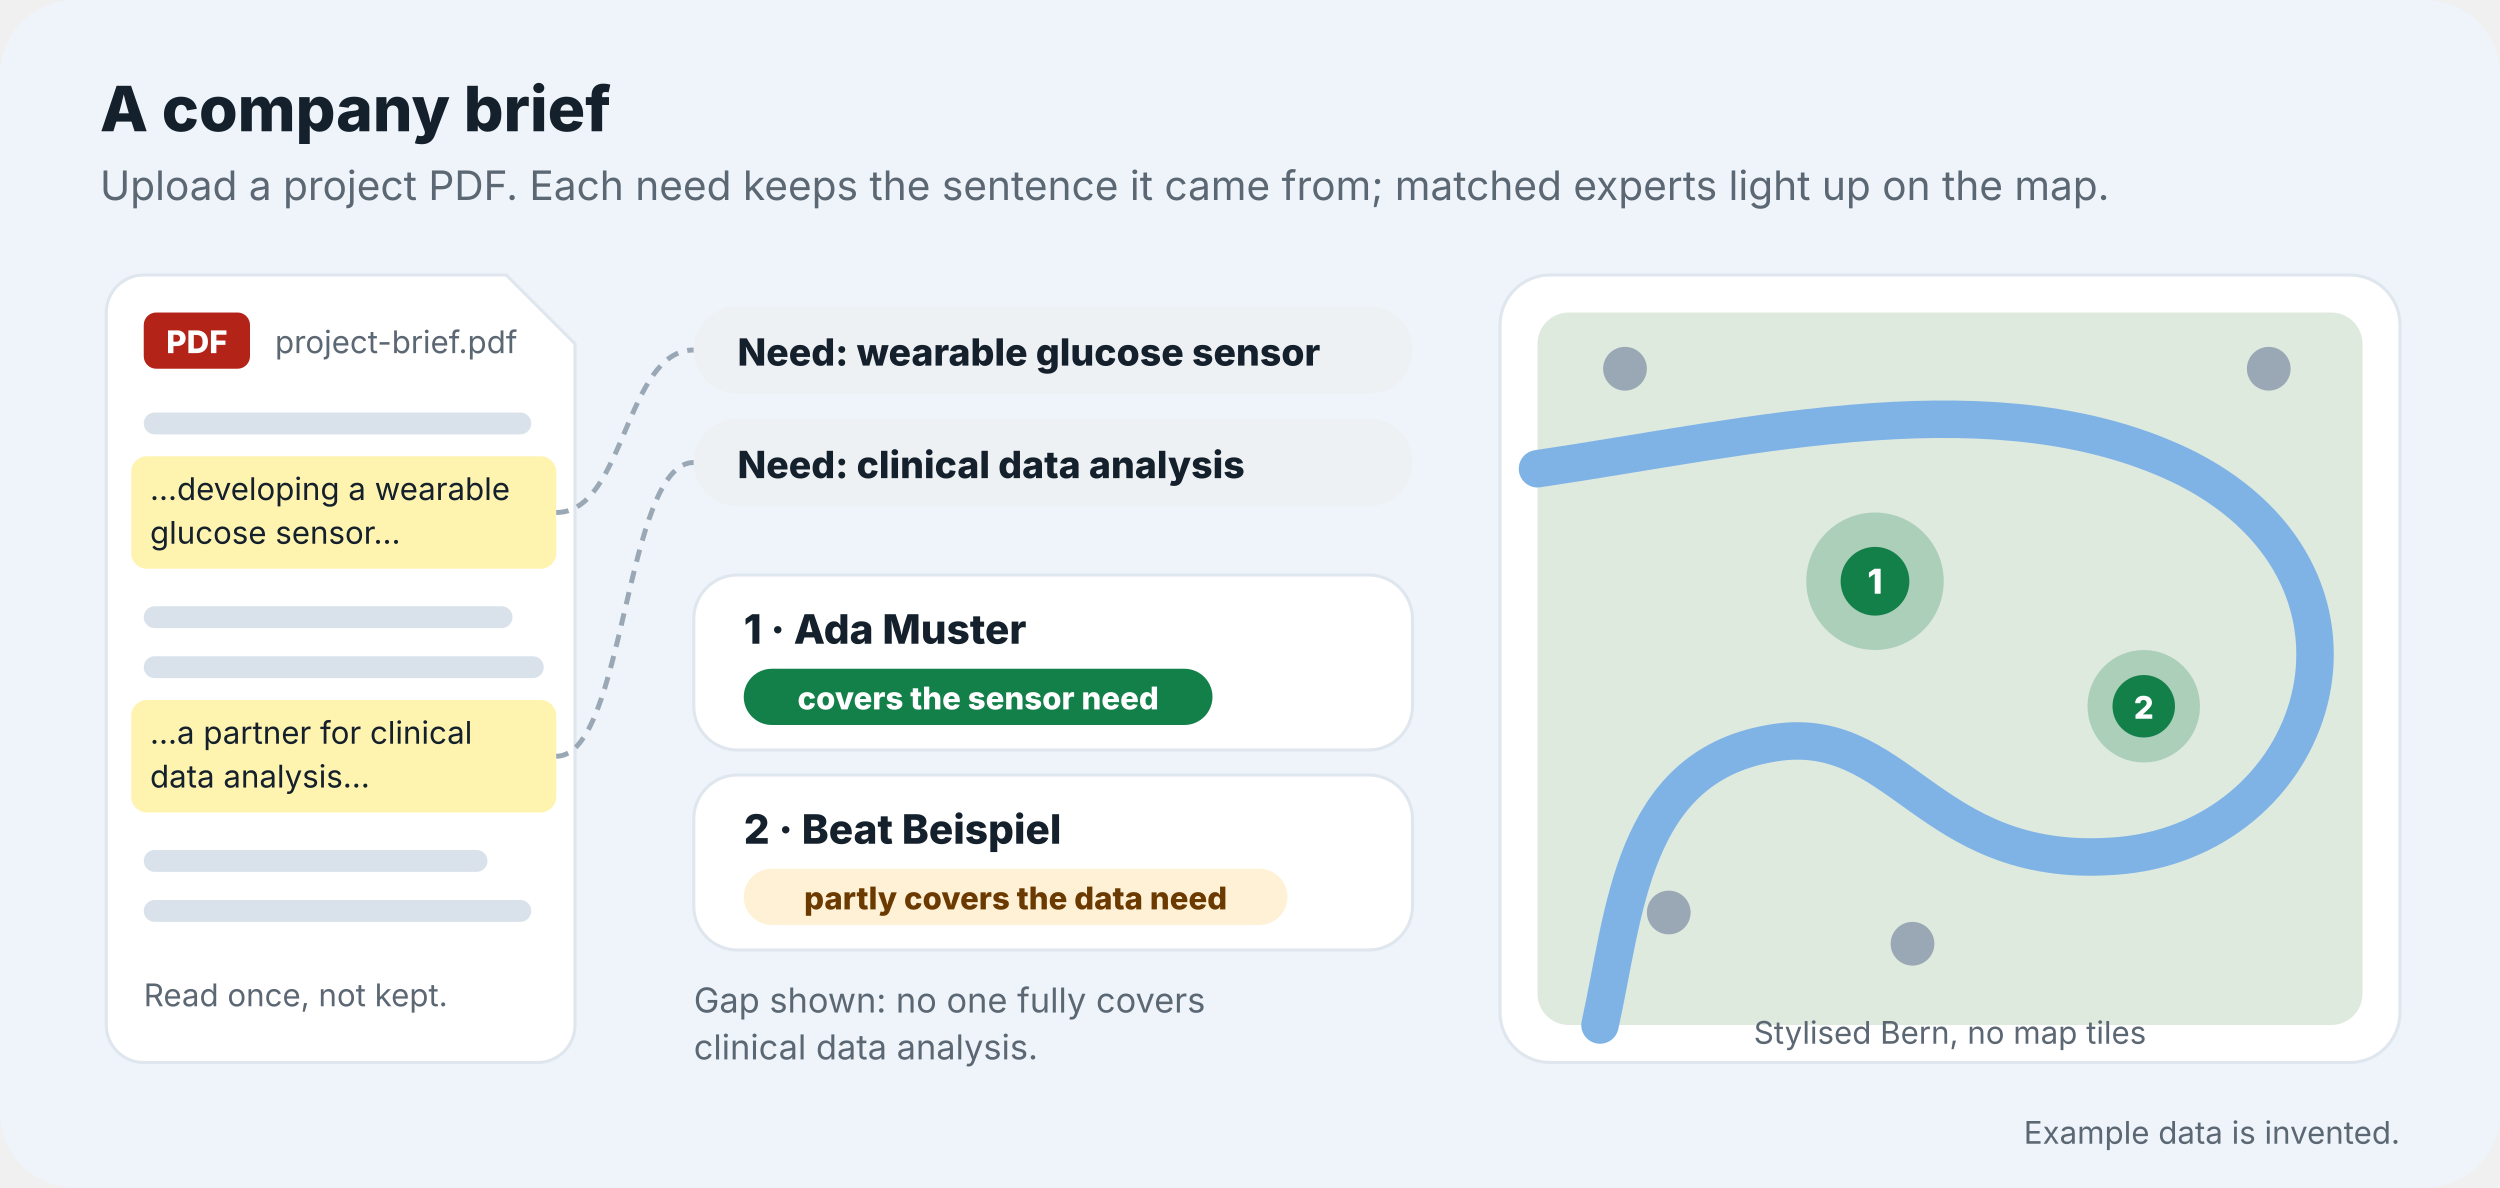
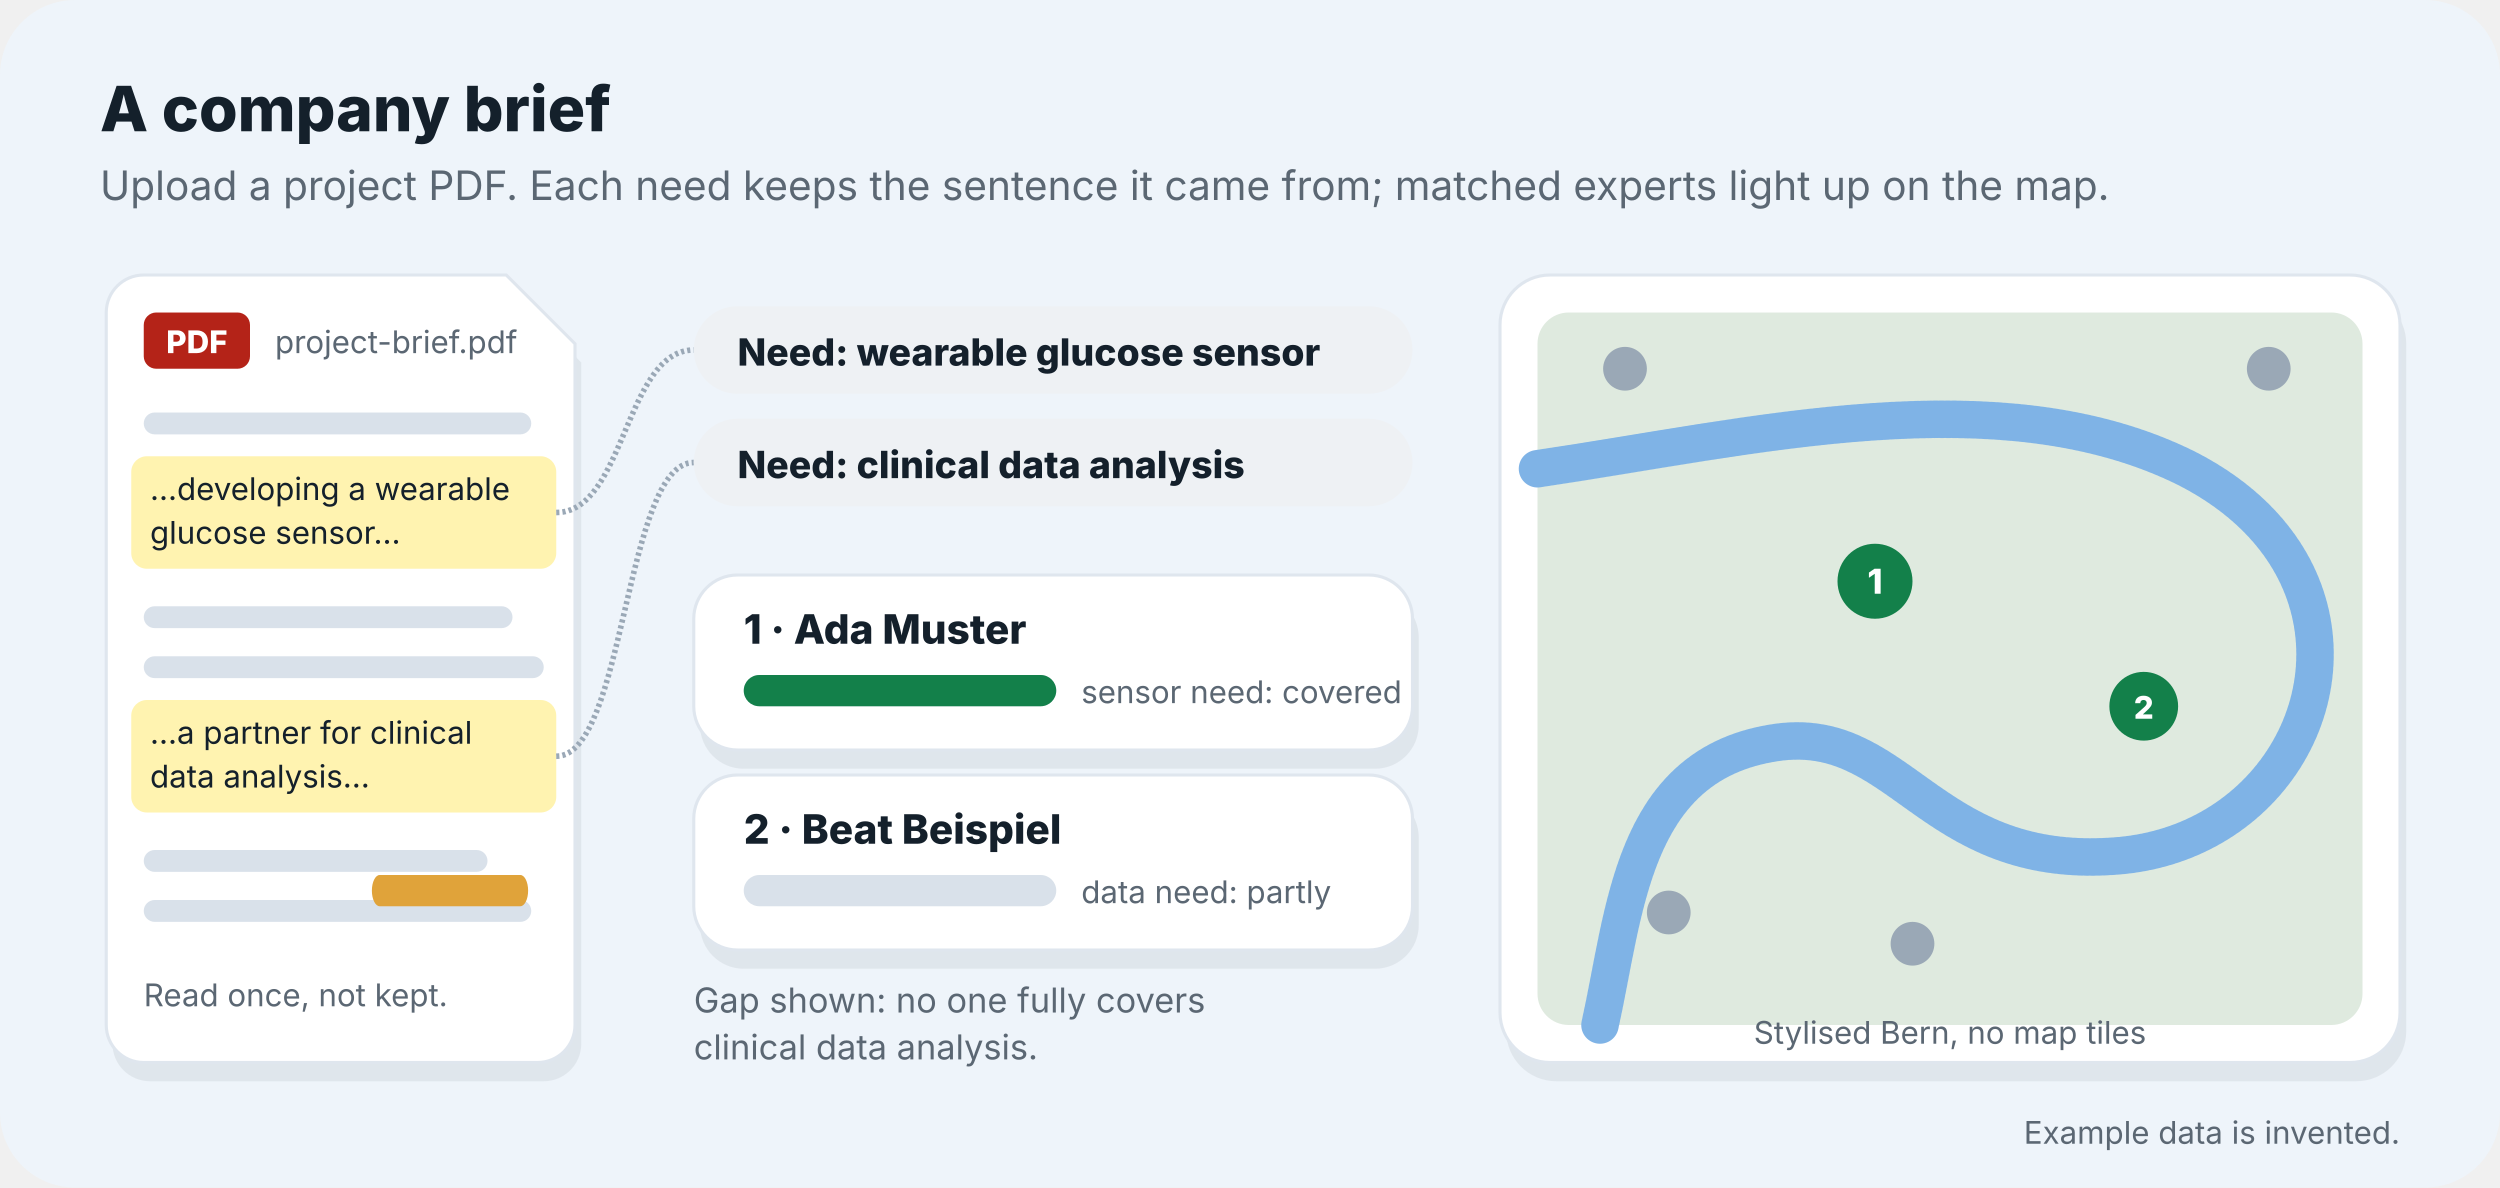
<svg xmlns="http://www.w3.org/2000/svg" viewBox="0 0 800 380" width="800" height="380" role="img" aria-labelledby="t d">
+   <defs>
+     <linearGradient id="scan" x1="0" y1="0" x2="0" y2="1">
+       <stop offset="0" stop-color="#1d6fd6" stop-opacity="0" />
+       <stop offset="0.8" stop-color="#1d6fd6" stop-opacity="0.25" />
+       <stop offset="1" stop-color="#1d6fd6" stop-opacity="0.6" />
+     </linearGradient>
+     <clipPath id="sheet">
+       <path d="M46 88h116l22 22v218a12 12 0 0 1-12 12H46a12 12 0 0 1-12-12V100a12 12 0 0 1 12-12z" />
+     </clipPath>
+   </defs>
  <style>
    text { font-family: ui-rounded, "Nunito", system-ui, -apple-system, "Segoe UI", sans-serif; }
    .bg { fill: #eef4fa; }
    .card { fill: #ffffff; stroke: #dfe6ee; }
    .chip { fill: #eef1f4; }
    .ink { fill: #14202b; }
    .muted { fill: #5b6773; }
    .bar { fill: #d9e1ea; }
    .mark { fill: #fff3b0; }
    .green { fill: #13804a; }
    .on-green { fill: #ffffff; }
-     .warn { fill: #fff1d6; }
-     .warn-ink { fill: #6b3a00; }
+     .warn { fill: #e0a33a; }
    .pdf { fill: #b42318; }
    .link { stroke: #9aa8b6; }
    .river { stroke: #7fb3e6; }
    .land { fill: #dfeadf; }
    .place { fill: #9aa8b6; }
-     .glow { fill: #13804a; }
+     .ripple { fill: none; stroke: #13804a; }
+     .shadow { fill: #14202b; opacity: 0.07; }
    @media (prefers-color-scheme: dark) {
      .bg { fill: #0d1b2a; }
      .card { fill: #17212d; stroke: #2a3a4d; }
      .chip { fill: #223041; }
      .ink { fill: #eef3f8; }
      .muted { fill: #a3b0bd; }
      .bar { fill: #2a3a4d; }
      .mark { fill: #4a4120; }
      .green { fill: #2fb36b; }
      .on-green { fill: #08130d; }
-       .warn { fill: #3a2a10; }
-       .warn-ink { fill: #ffd9a0; }
+       .warn { fill: #e8b25a; }
      .pdf { fill: #ff8a80; }
      .link { stroke: #4b5d71; }
      .river { stroke: #3a6ea5; }
      .land { fill: #1d2c24; }
      .place { fill: #4b5d71; }
-       .glow { fill: #2fb36b; }
+       .ripple { stroke: #2fb36b; }
+       .shadow { fill: #000000; opacity: 0.3; }
    }

-     /* Resting styles are the last frame; with motion reduced the picture is complete. */
-     .m1 { animation: m1 12s infinite; }
-     .m2 { animation: m2 12s infinite; }
-     .n1 { animation: n1 12s infinite; }
-     .n2 { animation: n2 12s infinite; }
-     .e1 { animation: e1 12s infinite; }
-     .e2 { animation: e2 12s infinite; }
-     .gap { animation: gap 12s infinite; }
-     .p1 { animation: p1 12s infinite; }
-     .p2 { animation: p2 12s infinite; }
-     .halo { opacity: 0.25; animation: halo 12s infinite; }
+     /* Resting styles are the last frame, so with motion reduced the picture is complete. */
+     .box { transform-box: fill-box; transform-origin: left center; }
+     .pop { transform-box: fill-box; transform-origin: center; }
+     .draw { stroke-dasharray: 1; }
+     .scan { opacity: 0; animation: scan 12s cubic-bezier(.45, 0, .55, 1) infinite; }
+     .m1 { animation: m1 12s cubic-bezier(.65, 0, .35, 1) infinite; }
+     .m2 { animation: m2 12s cubic-bezier(.65, 0, .35, 1) infinite; }
+     .l1 { animation: l1 12s ease-out infinite; }
+     .l2 { animation: l2 12s ease-out infinite; }
+     .n1 { animation: n1 12s cubic-bezier(.34, 1.56, .64, 1) infinite; }
+     .n2 { animation: n2 12s cubic-bezier(.34, 1.56, .64, 1) infinite; }
+     .e1 { animation: e1 12s cubic-bezier(.34, 1.4, .64, 1) infinite; }
+     .e2 { animation: e2 12s cubic-bezier(.34, 1.4, .64, 1) infinite; }
+     .f1 { animation: f1 12s cubic-bezier(.65, 0, .35, 1) infinite; }
+     .f2 { transform: scaleX(0.5); animation: f2 12s cubic-bezier(.65, 0, .35, 1) infinite; }
+     .gap { animation: gap 12s ease-out infinite; }
+     .aare { animation: aare 12s cubic-bezier(.45, 0, .55, 1) infinite; }
+     .p1 { animation: p1 12s cubic-bezier(.34, 1.8, .64, 1) infinite; }
+     .p2 { animation: p2 12s cubic-bezier(.34, 1.8, .64, 1) infinite; }
+     .waves { opacity: 0; animation: waves 12s linear infinite; }
+     .wave { animation: wave 1.6s ease-out infinite; }
+     .w2 { animation-delay: -0.8s; }

-     @keyframes m1 { 0%, 6% { opacity: 0; } 11%, 100% { opacity: 1; } }
-     @keyframes m2 { 0%, 12% { opacity: 0; } 17%, 100% { opacity: 1; } }
-     @keyframes n1 { 0%, 18% { opacity: 0; transform: translateX(-20px); } 25%, 100% { opacity: 1; transform: none; } }
-     @keyframes n2 { 0%, 24% { opacity: 0; transform: translateX(-20px); } 31%, 100% { opacity: 1; transform: none; } }
-     @keyframes e1 { 0%, 38% { opacity: 0; transform: translateY(12px); } 45%, 100% { opacity: 1; transform: none; } }
-     @keyframes e2 { 0%, 44% { opacity: 0; transform: translateY(12px); } 51%, 100% { opacity: 1; transform: none; } }
-     @keyframes gap { 0%, 52% { opacity: 0; } 57%, 100% { opacity: 1; } }
-     @keyframes p1 { 0%, 60% { opacity: 0; } 65%, 100% { opacity: 1; } }
-     @keyframes p2 { 0%, 66% { opacity: 0; } 71%, 100% { opacity: 1; } }
-     @keyframes halo { 0%, 60% { opacity: 0; } 70% { opacity: 0.45; } 80% { opacity: 0.15; } 90%, 100% { opacity: 0.25; } }
+     @keyframes scan { 0%, 3% { opacity: 0; transform: translateY(0); } 5% { opacity: 1; } 27% { opacity: 1; transform: translateY(196px); } 30%, 100% { opacity: 0; transform: translateY(196px); } }
+     @keyframes m1 { 0%, 9% { transform: scaleX(0); } 13%, 100% { transform: scaleX(1); } }
+     @keyframes m2 { 0%, 19% { transform: scaleX(0); } 23%, 100% { transform: scaleX(1); } }
+     @keyframes l1 { 0%, 13% { stroke-dashoffset: 1; } 18%, 100% { stroke-dashoffset: 0; } }
+     @keyframes l2 { 0%, 23% { stroke-dashoffset: 1; } 28%, 100% { stroke-dashoffset: 0; } }
+     @keyframes n1 { 0%, 17% { opacity: 0; transform: scale(0.6); } 21%, 100% { opacity: 1; transform: scale(1); } }
+     @keyframes n2 { 0%, 27% { opacity: 0; transform: scale(0.6); } 31%, 100% { opacity: 1; transform: scale(1); } }
+     @keyframes e1 { 0%, 35% { opacity: 0; transform: translateY(20px); } 40%, 100% { opacity: 1; transform: none; } }
+     @keyframes e2 { 0%, 41% { opacity: 0; transform: translateY(20px); } 46%, 100% { opacity: 1; transform: none; } }
+     @keyframes f1 { 0%, 40% { transform: scaleX(0); } 47%, 100% { transform: scaleX(1); } }
+     @keyframes f2 { 0%, 46% { transform: scaleX(0); } 52%, 100% { transform: scaleX(0.5); } }
+     @keyframes gap { 0%, 53% { opacity: 0; } 58%, 100% { opacity: 1; } }
+     @keyframes aare { 0%, 56% { stroke-dashoffset: 1; } 68%, 100% { stroke-dashoffset: 0; } }
+     @keyframes p1 { 0%, 68% { opacity: 0; transform: scale(0); } 72%, 100% { opacity: 1; transform: scale(1); } }
+     @keyframes p2 { 0%, 72% { opacity: 0; transform: scale(0); } 76%, 100% { opacity: 1; transform: scale(1); } }
+     @keyframes waves { 0%, 69% { opacity: 0; } 72%, 94% { opacity: 1; } 98%, 100% { opacity: 0; } }
+     @keyframes wave { 0% { transform: scale(0.5); opacity: 0.8; } 100% { transform: scale(2.6); opacity: 0; } }
    @media (prefers-reduced-motion: reduce) {
      * { animation: none !important; }
    }
  </style>
  <rect class="bg" width="800" height="380" rx="24" />
  <text class="ink" x="32" y="42" font-size="20" font-weight="800">A company brief</text>
  <text class="muted" x="32" y="64" font-size="13">Upload a project PDF. Each need keeps the sentence it came from; matched experts light up on the map.</text>
+   <path class="shadow" d="M48 94h116l22 22v218a12 12 0 0 1-12 12H48a12 12 0 0 1-12-12V106a12 12 0 0 1 12-12z" />
  <path class="card" d="M46 88h116l22 22v218a12 12 0 0 1-12 12H46a12 12 0 0 1-12-12V100a12 12 0 0 1 12-12z" />
  <rect class="pdf" x="46" y="100" width="34" height="18" rx="4" />
  <text x="63" y="113" font-size="10" font-weight="800" text-anchor="middle" fill="#ffffff">PDF</text>
  <text class="muted" x="88" y="113" font-size="10">project-brief.pdf</text>
  <rect class="bar" x="46" y="132" width="124" height="7" rx="3.5" />
-   <rect class="mark m1" x="42" y="146" width="136" height="36" rx="5" />
+   <rect class="mark box m1" x="42" y="146" width="136" height="36" rx="5" />
  <text class="ink" x="48" y="160" font-size="10">…developing a wearable</text>
  <text class="ink" x="48" y="174" font-size="10">glucose sensor…</text>
  <rect class="bar" x="46" y="194" width="118" height="7" rx="3.5" />
  <rect class="bar" x="46" y="210" width="128" height="7" rx="3.5" />
-   <rect class="mark m2" x="42" y="224" width="136" height="36" rx="5" />
+   <rect class="mark box m2" x="42" y="224" width="136" height="36" rx="5" />
  <text class="ink" x="48" y="238" font-size="10">…a partner for clinical</text>
  <text class="ink" x="48" y="252" font-size="10">data analysis…</text>
  <rect class="bar" x="46" y="272" width="110" height="7" rx="3.5" />
  <rect class="bar" x="46" y="288" width="124" height="7" rx="3.5" />
  <text class="muted" x="46" y="322" font-size="10">Read once, not kept.</text>
-   <g class="n1">
-     <path class="link" d="M178 164C200 164 200 112 222 112" stroke-width="1.6" stroke-dasharray="4 3" fill="none" />
+   <g clip-path="url(#sheet)">
+     <rect class="scan" x="34" y="104" width="150" height="34" fill="url(#scan)" />
+   </g>
+   <path class="link draw l1" d="M178 164C200 164 200 112 222 112" pathLength="1" stroke-width="1.8" fill="none" />
+   <path class="link draw l2" d="M178 242C200 242 200 148 222 148" pathLength="1" stroke-width="1.8" fill="none" />
+   <g class="pop n1">
    <rect class="chip" x="222" y="98" width="230" height="28" rx="14" />
    <text class="ink" x="236" y="117" font-size="12" font-weight="800">Need: wearable glucose sensor</text>
  </g>
-   <g class="n2">
-     <path class="link" d="M178 242C200 242 200 148 222 148" stroke-width="1.6" stroke-dasharray="4 3" fill="none" />
+   <g class="pop n2">
    <rect class="chip" x="222" y="134" width="230" height="28" rx="14" />
    <text class="ink" x="236" y="153" font-size="12" font-weight="800">Need: clinical data analysis</text>
  </g>
  <g class="e1">
+     <rect class="shadow" x="224" y="190" width="230" height="56" rx="14" />
    <rect class="card" x="222" y="184" width="230" height="56" rx="14" />
    <text class="ink" x="238" y="206" font-size="13" font-weight="800">1 · Ada Muster</text>
-     <rect class="green" x="238" y="214" width="150" height="18" rx="9" />
-     <text class="on-green" x="313" y="227" font-size="10" font-weight="800" text-anchor="middle">covers the sensor need</text>
+     <rect class="bar" x="238" y="216" width="100" height="10" rx="5" />
+     <rect class="green box f1" x="238" y="216" width="100" height="10" rx="5" />
+     <text class="muted" x="346" y="225" font-size="10">sensor need: covered</text>
  </g>
  <g class="e2">
+     <rect class="shadow" x="224" y="254" width="230" height="56" rx="14" />
    <rect class="card" x="222" y="248" width="230" height="56" rx="14" />
    <text class="ink" x="238" y="270" font-size="13" font-weight="800">2 · Beat Beispiel</text>
-     <rect class="warn" x="238" y="278" width="174" height="18" rx="9" />
-     <text class="warn-ink" x="325" y="291" font-size="10" font-weight="800" text-anchor="middle">partly covers the data need</text>
+     <rect class="bar" x="238" y="280" width="100" height="10" rx="5" />
+     <rect class="warn box f2" x="238" y="280" width="100" height="10" rx="5" />
+     <text class="muted" x="346" y="289" font-size="10">data need: partly</text>
  </g>
  <text class="muted gap" x="222" y="324" font-size="11">Gap shown: no one fully covers</text>
  <text class="muted gap" x="222" y="339" font-size="11">clinical data analysis.</text>
+   <rect class="shadow" x="482" y="94" width="288" height="252" rx="16" />
  <rect class="card" x="480" y="88" width="288" height="252" rx="16" />
  <rect class="land" x="492" y="100" width="264" height="228" rx="10" />
-   <path class="river" d="M492 150C560 140 640 120 700 150C770 186 742 270 676 274C616 278 608 230 566 238C522 246 520 292 512 328" stroke-width="12" stroke-linecap="round" fill="none" />
+   <path class="river draw aare" d="M492 150C560 140 640 120 700 150C770 186 742 270 676 274C616 278 608 230 566 238C522 246 520 292 512 328" pathLength="1" stroke-width="12" stroke-linecap="round" fill="none" />
  <circle class="place" cx="726" cy="118" r="7" />
  <circle class="place" cx="534" cy="292" r="7" />
  <circle class="place" cx="612" cy="302" r="7" />
  <circle class="place" cx="520" cy="118" r="7" />
-   <circle class="glow halo" cx="600" cy="186" r="22" />
-   <circle class="glow halo" cx="686" cy="226" r="18" />
-   <g class="p1">
-     <circle class="green" cx="600" cy="186" r="11" />
+   <g class="waves">
+     <circle class="ripple pop wave" cx="600" cy="186" r="12" stroke-width="2" />
+     <circle class="ripple pop wave w2" cx="600" cy="186" r="12" stroke-width="2" />
+     <circle class="ripple pop wave" cx="686" cy="226" r="11" stroke-width="2" />
+     <circle class="ripple pop wave w2" cx="686" cy="226" r="11" stroke-width="2" />
+   </g>
+   <g class="pop p1">
+     <circle class="green" cx="600" cy="186" r="12" />
    <text class="on-green" x="600" y="190" font-size="11" font-weight="800" text-anchor="middle">1</text>
  </g>
-   <g class="p2">
-     <circle class="green" cx="686" cy="226" r="10" />
+   <g class="pop p2">
+     <circle class="green" cx="686" cy="226" r="11" />
    <text class="on-green" x="686" y="230" font-size="10" font-weight="800" text-anchor="middle">2</text>
  </g>
  <text class="muted" x="624" y="334" font-size="10" text-anchor="middle">Stylised Bern, no map tiles</text>
  <text class="muted" x="768" y="366" font-size="10" text-anchor="end">Example data is invented.</text>
</svg>
